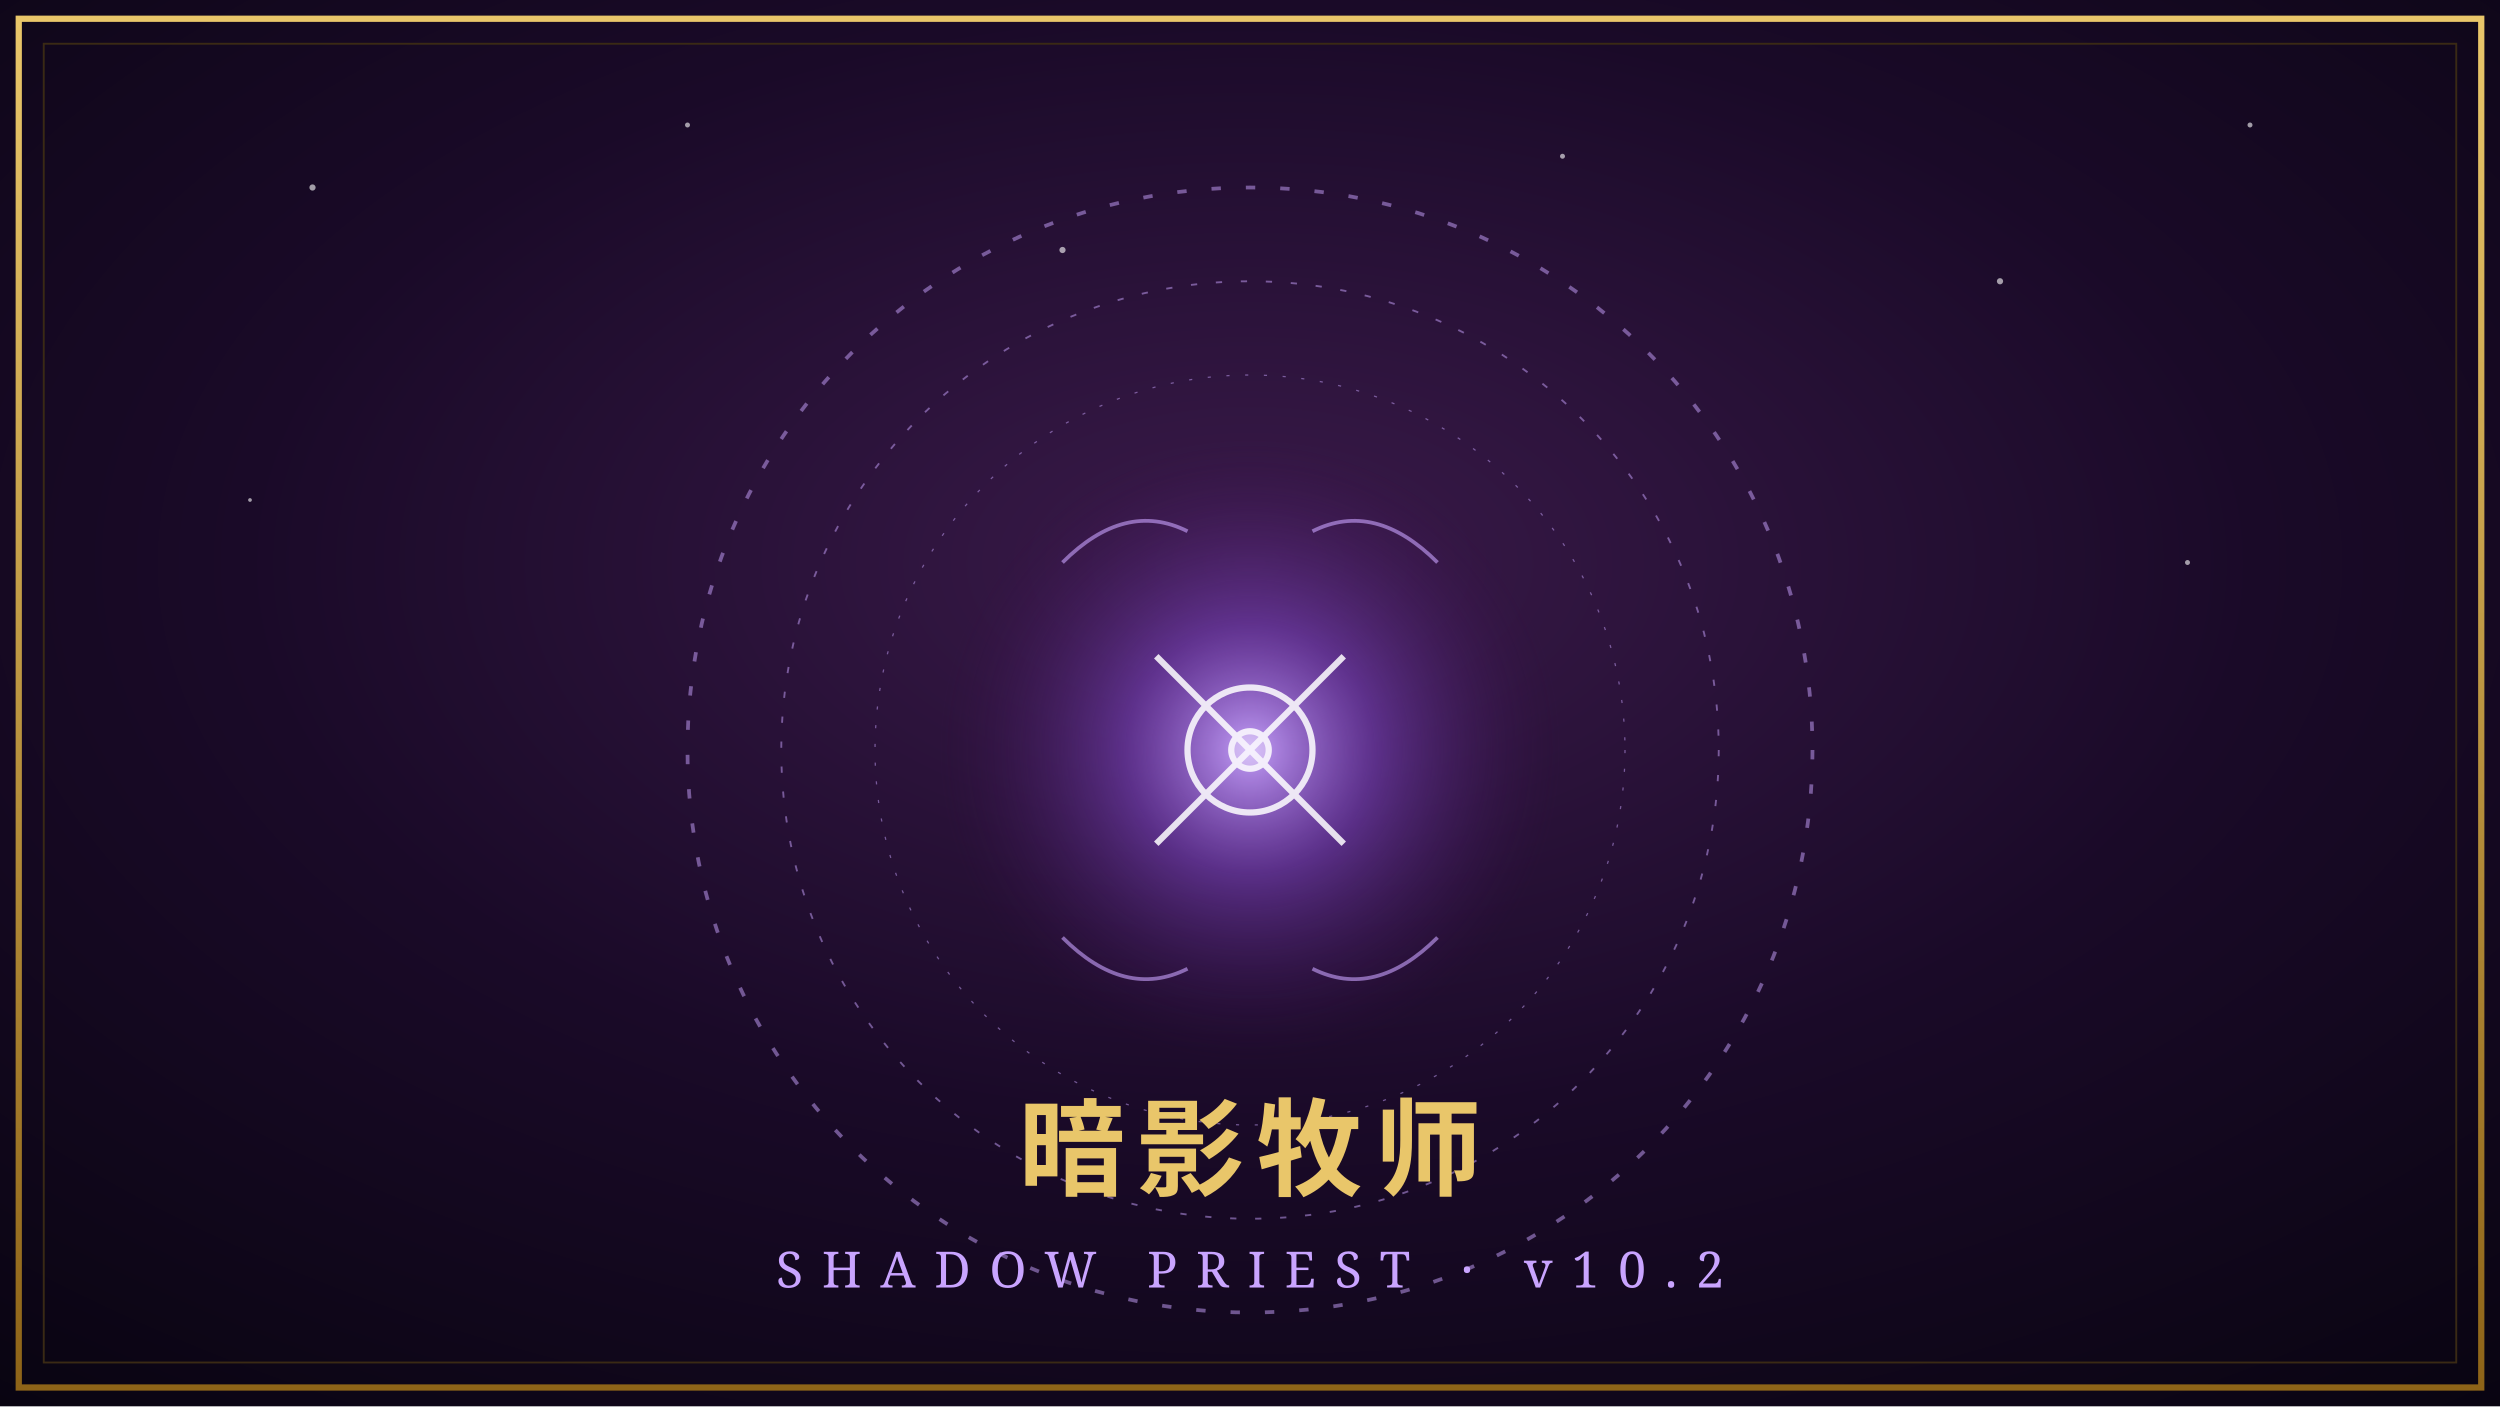
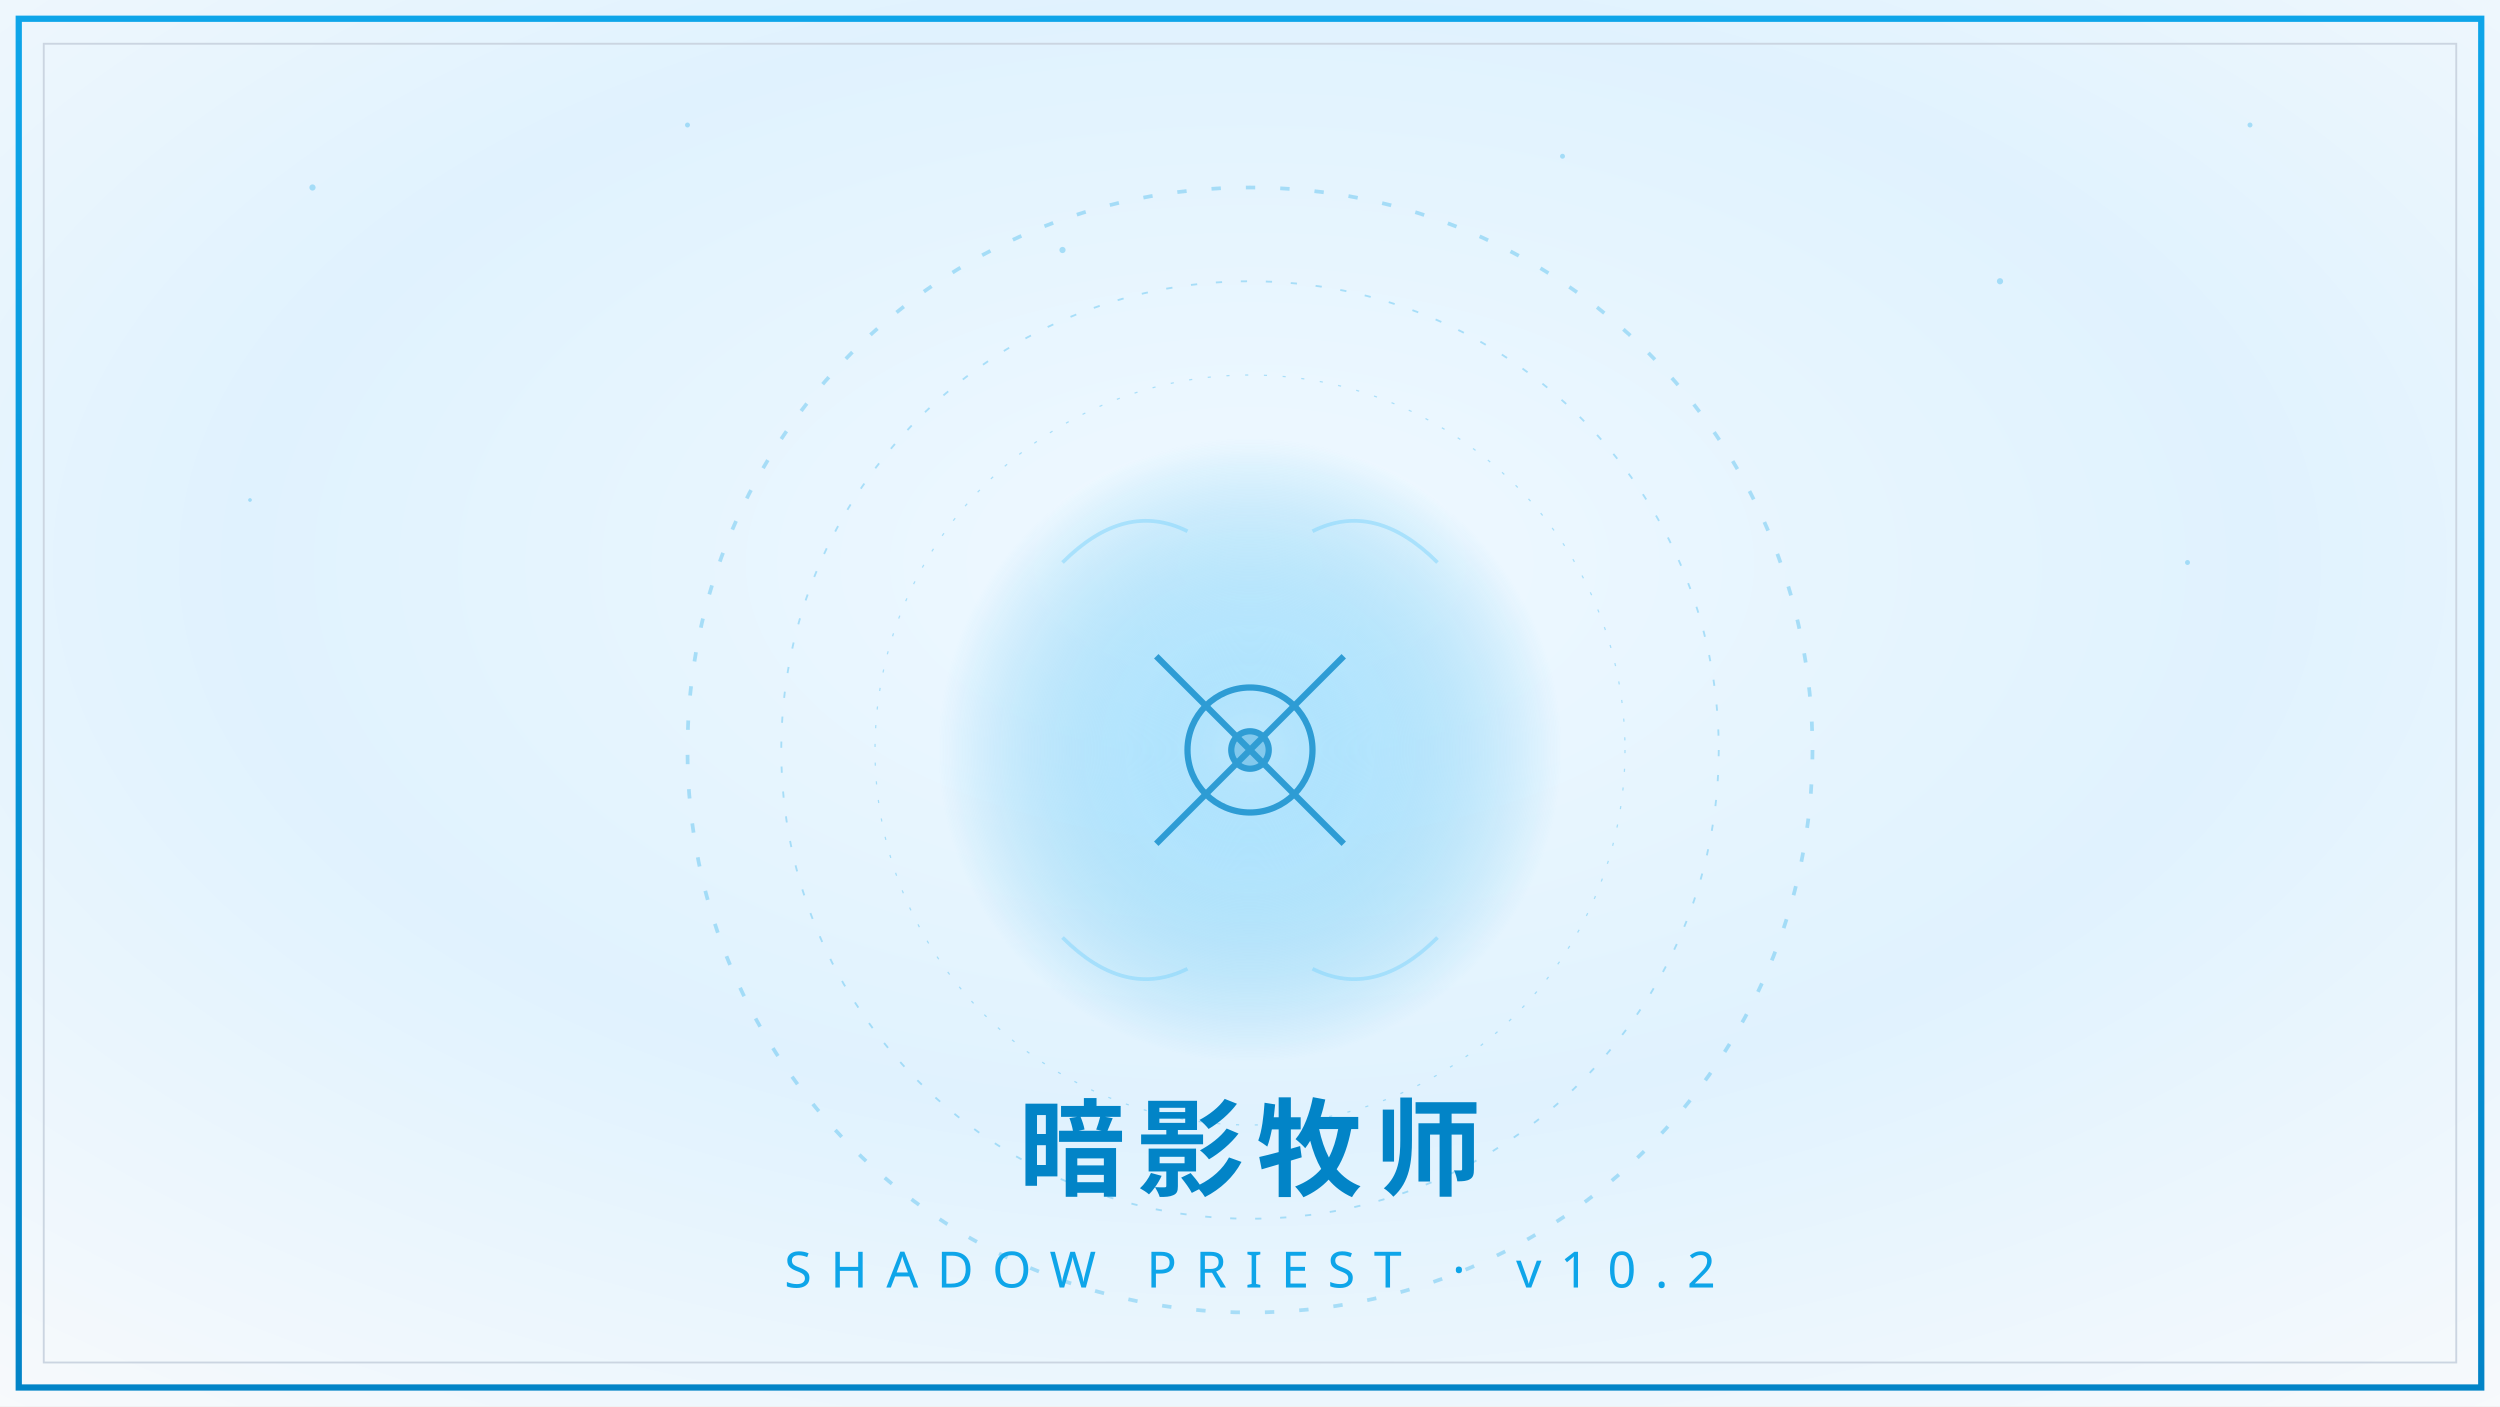
<svg xmlns="http://www.w3.org/2000/svg" viewBox="0 0 800 450" preserveAspectRatio="xMidYMid slice" role="img" aria-label="暗影牧师宏 预览图">
  <defs>
    <radialGradient id="bg-shadow" cx="50%" cy="40%" r="80%">
-       <stop offset="0%" stop-color="#3a1a4a" />
-       <stop offset="50%" stop-color="#1a0a28" />
-       <stop offset="100%" stop-color="#080410" />
+       <stop offset="0%" stop-color="#f0f9ff" />
+       <stop offset="50%" stop-color="#e0f2fe" />
+       <stop offset="100%" stop-color="#f8fafc" />
    </radialGradient>
    <radialGradient id="orb-shadow" cx="50%" cy="50%" r="50%">
-       <stop offset="0%" stop-color="#c9a4ff" stop-opacity="0.95" />
-       <stop offset="40%" stop-color="#8a4cd6" stop-opacity="0.5" />
-       <stop offset="100%" stop-color="#3a0a4a" stop-opacity="0" />
+       <stop offset="0%" stop-color="#bae6fd" stop-opacity="0.95" />
+       <stop offset="40%" stop-color="#7dd3fc" stop-opacity="0.5" />
+       <stop offset="100%" stop-color="#0ea5e9" stop-opacity="0" />
    </radialGradient>
    <linearGradient id="frame-shadow" x1="0" x2="0" y1="0" y2="1">
-       <stop offset="0%" stop-color="#e9c66a" />
-       <stop offset="100%" stop-color="#8e6418" />
+       <stop offset="0%" stop-color="#0ea5e9" />
+       <stop offset="100%" stop-color="#0284c7" />
    </linearGradient>
  </defs>
  <rect width="800" height="450" fill="url(#bg-shadow)" />
-   <g fill="#fff" opacity="0.6">
+   <g fill="#0ea5e9" opacity="0.3">
    <circle cx="100" cy="60" r="1" />
    <circle cx="220" cy="40" r="0.8" />
    <circle cx="340" cy="80" r="1" />
    <circle cx="500" cy="50" r="0.8" />
    <circle cx="640" cy="90" r="1" />
    <circle cx="720" cy="40" r="0.8" />
    <circle cx="80" cy="160" r="0.6" />
    <circle cx="700" cy="180" r="0.8" />
  </g>
-   <g transform="translate(400 240)" opacity="0.5" fill="none" stroke="#c9a4ff">
+   <g transform="translate(400 240)" opacity="0.3" fill="none" stroke="#0ea5e9">
    <circle r="180" stroke-width="1.2" stroke-dasharray="3 8" />
    <circle r="150" stroke-width="0.6" stroke-dasharray="2 6" />
    <circle r="120" stroke-width="0.4" stroke-dasharray="1 5" />
  </g>
  <circle cx="400" cy="240" r="100" fill="url(#orb-shadow)" />
-   <g stroke="#c9a4ff" stroke-width="1.2" fill="none" opacity="0.6">
+   <g stroke="#7dd3fc" stroke-width="1.2" fill="none" opacity="0.5">
    <path d="M340 180 Q360 160 380 170" />
    <path d="M460 180 Q440 160 420 170" />
    <path d="M340 300 Q360 320 380 310" />
    <path d="M460 300 Q440 320 420 310" />
  </g>
-   <g transform="translate(400 240)" stroke="#fff" stroke-width="2" fill="none" opacity="0.85">
+   <g transform="translate(400 240)" stroke="#0284c7" stroke-width="2" fill="none" opacity="0.75">
    <path d="M-30 -30 L30 30 M30 -30 L-30 30" />
    <circle r="20" />
-     <circle r="6" fill="#fff" fill-opacity="0.4" />
+     <circle r="6" fill="#0284c7" fill-opacity="0.4" />
  </g>
-   <g font-family="serif" text-anchor="middle">
-     <text x="400" y="380" fill="#e9c66a" font-size="34" font-weight="700" letter-spacing="4">暗影牧师</text>
-     <text x="400" y="412" fill="#c9a4ff" font-size="16" letter-spacing="6">SHADOW PRIEST · v10.2</text>
+   <g font-family="system-ui, sans-serif" text-anchor="middle">
+     <text x="400" y="380" fill="#0284c7" font-size="34" font-weight="700" letter-spacing="4">暗影牧师</text>
+     <text x="400" y="412" fill="#0ea5e9" font-size="16" letter-spacing="6">SHADOW PRIEST · v10.2</text>
  </g>
  <rect x="6" y="6" width="788" height="438" fill="none" stroke="url(#frame-shadow)" stroke-width="2" />
-   <rect x="14" y="14" width="772" height="422" fill="none" stroke="#3a2a14" stroke-width="0.6" />
+   <rect x="14" y="14" width="772" height="422" fill="none" stroke="#cbd5e1" stroke-width="0.6" />
</svg>
